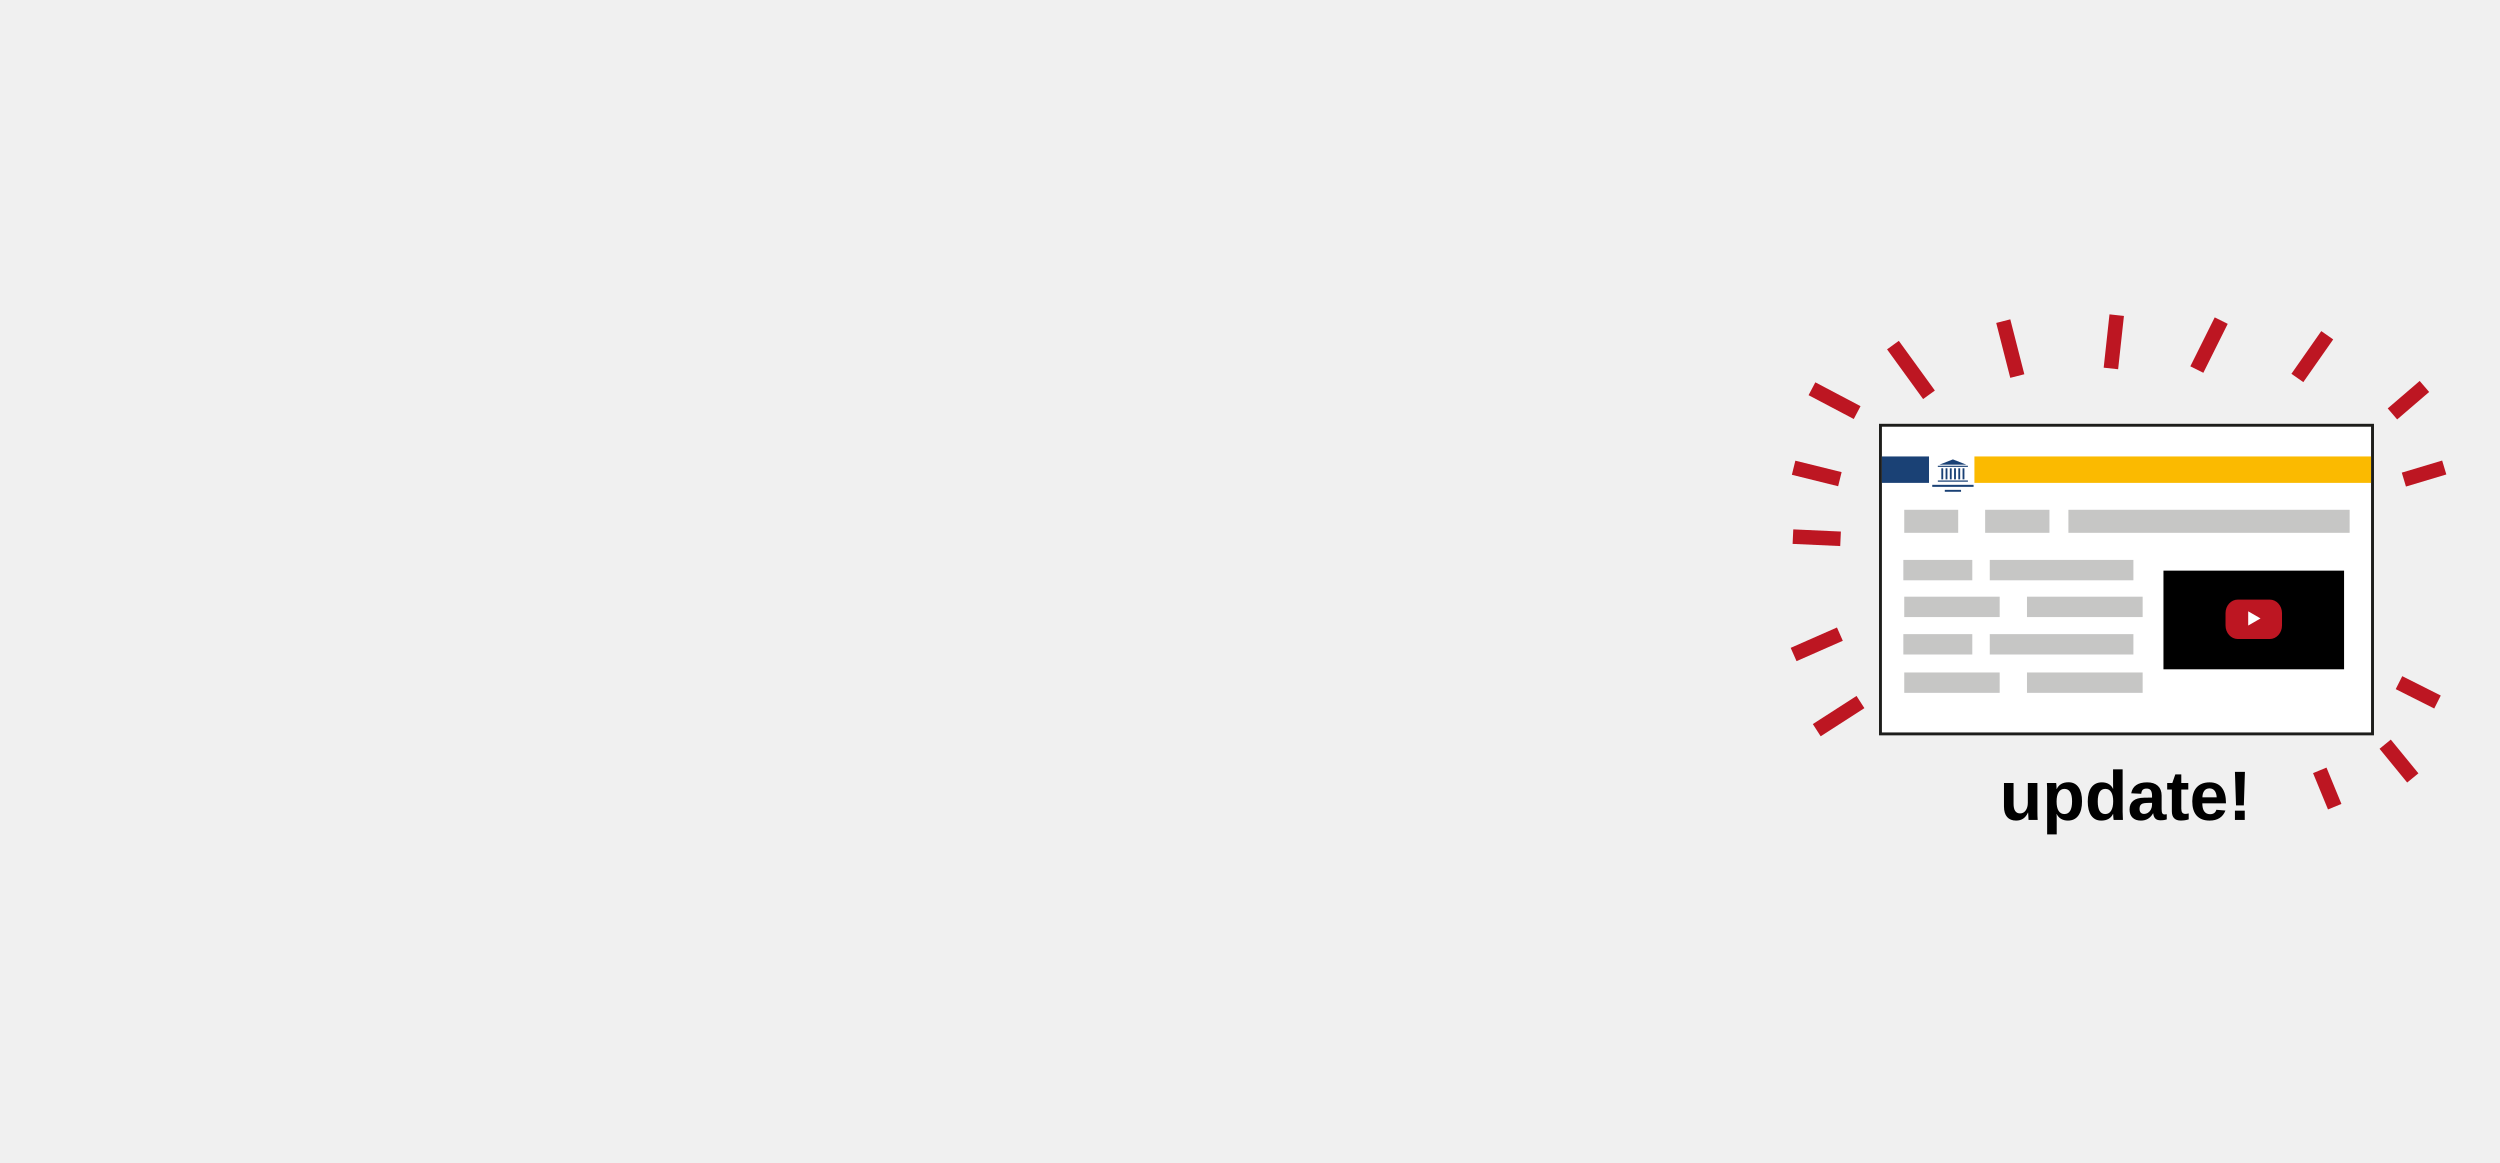
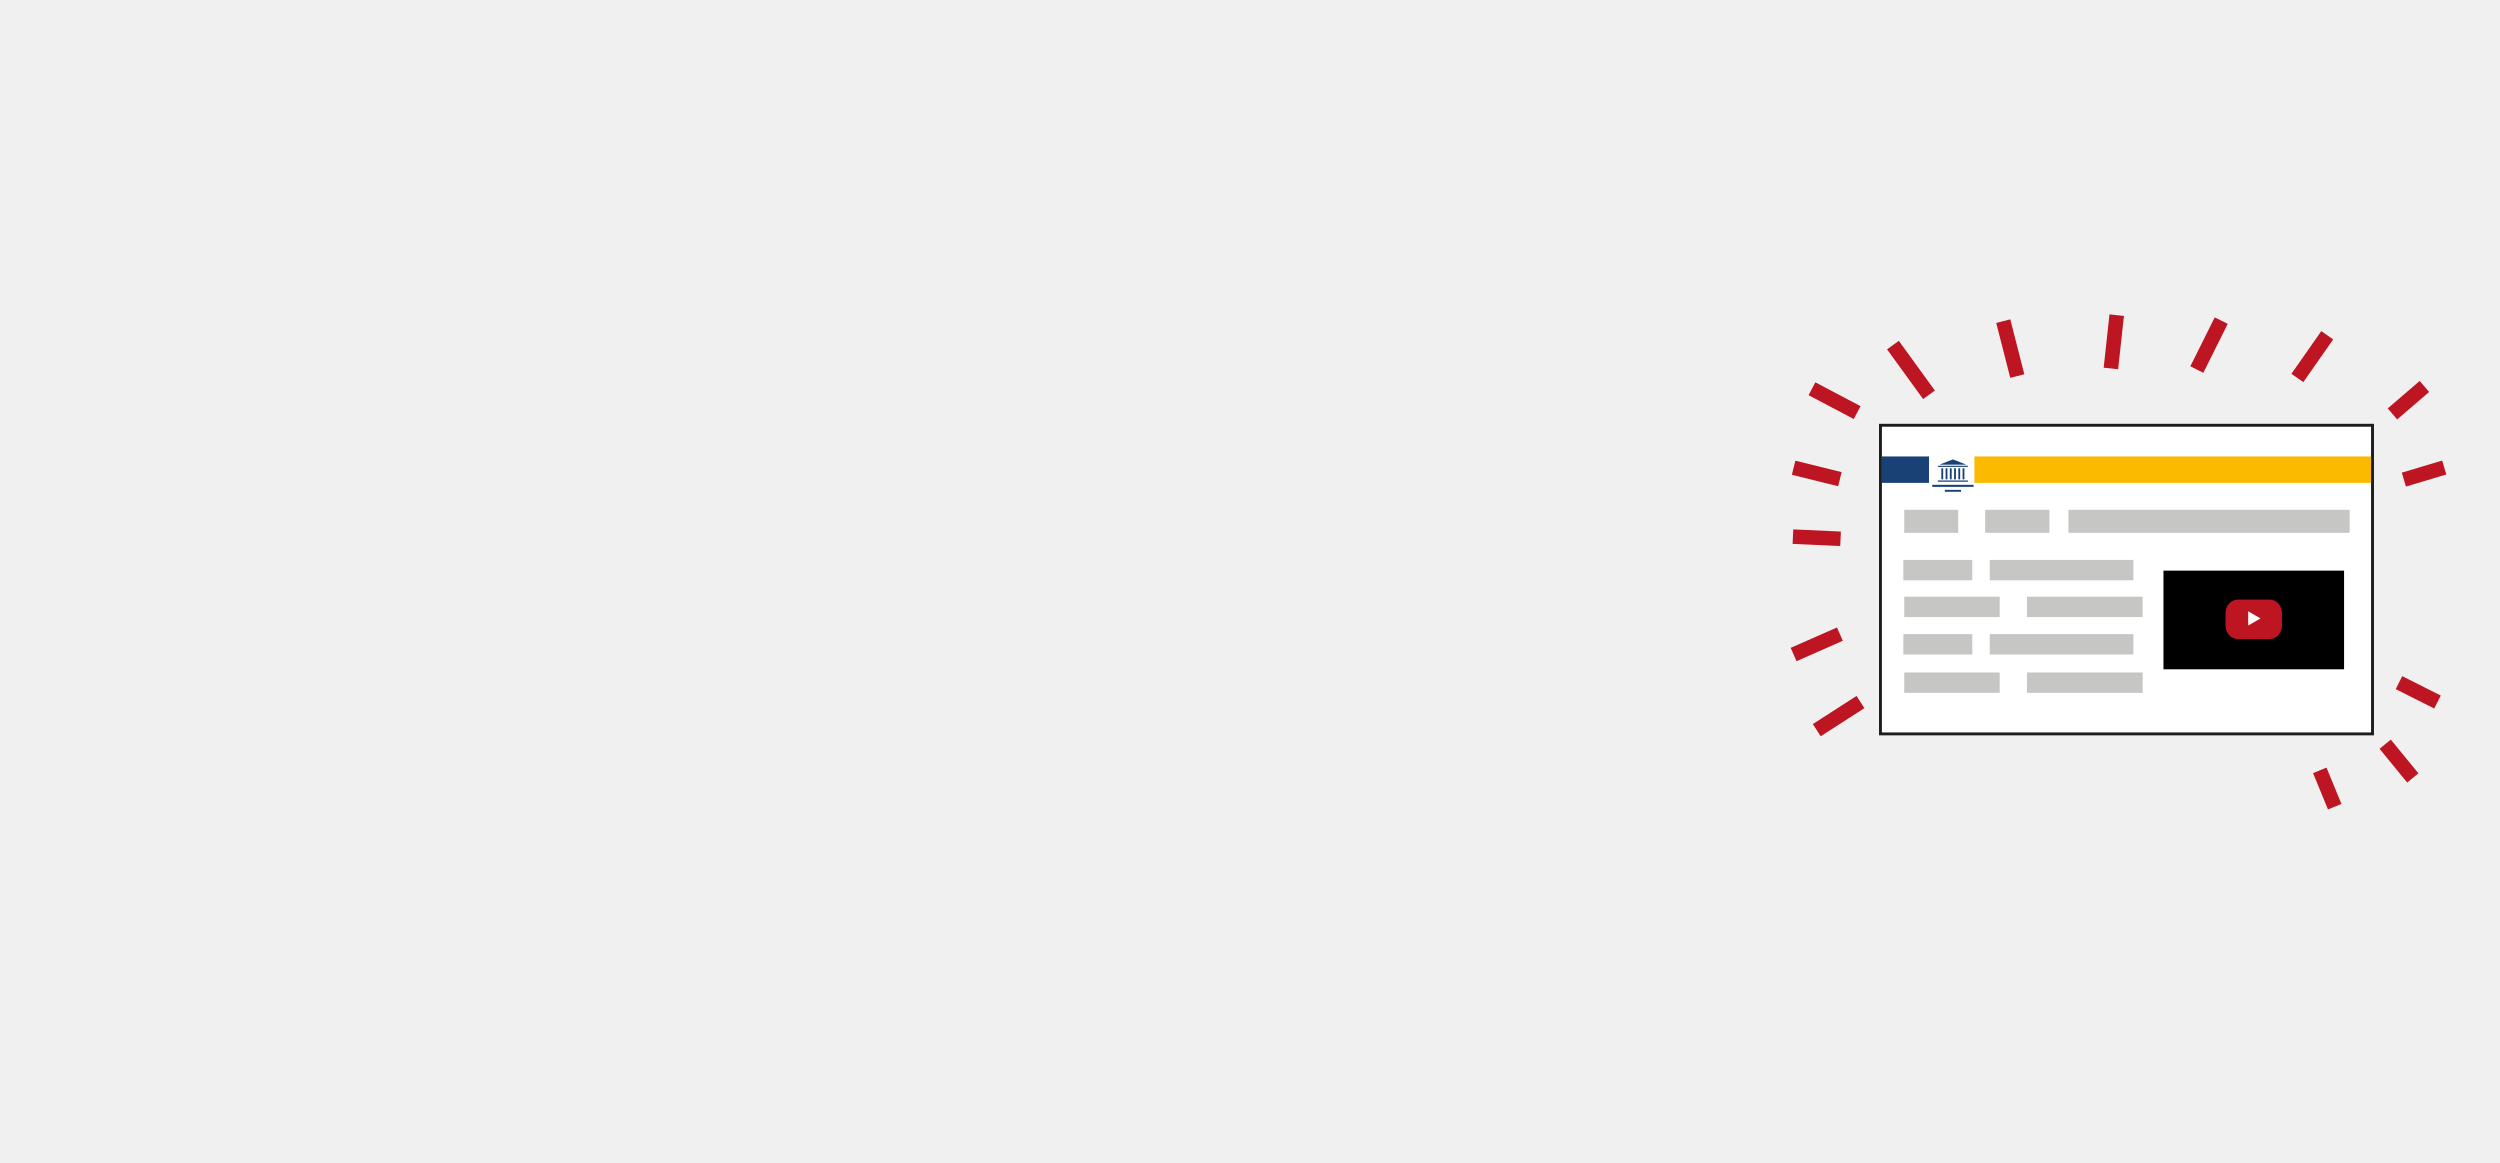
<svg xmlns="http://www.w3.org/2000/svg" version="1.1" width="860" height="400">
  <style>
- #highlights line {
-   transform-origin: right bottom;
- }
- @supports (-webkit-appearance:none) {
-   #highlights line {
-     animation: rotate 1.5s linear infinite alternate;
+   @supports (-webkit-appearance:none) {
+     #slide {
+       transform-origin: center center;
+       animation: rotate 2.5s ease-in-out infinite alternate;
+     }
  }
-   #highlights line:nth-child(even) {
-     animation: rotate 1.5s linear infinite alternate-reverse;
+   @keyframes rotate {
+     from { transform: rotate(-2deg); }
+     to   { transform: rotate( 2deg); }
  }
- }
- @keyframes rotate {
-   from { transform: rotate(-10deg); }
-   to   { transform: rotate( 10deg); }
- }
- </style>
-   <g>
+   </style>
+   <g id="slide">
    <g>
      <rect x="646.88" y="146.29" fill="#FFFFFF" width="169.27" height="106.17" />
      <path fill="#1D1D1B" d="M815.64,146.79v105.17H647.38V146.79H815.64 M816.64,145.79h-1H647.38h-1v1v105.17v1h1h168.27h1v-1     V146.79V145.79L816.64,145.79z" />
    </g>
    <rect x="679.2" y="157.02" fill="#FBBA00" width="136.44" height="9.09" />
    <rect x="647.38" y="157.02" fill="#1A4175" width="16.2" height="9.09" />
    <g>
      <rect x="666.61" y="165.28" fill="#1A4175" width="10.35" height="0.43" />
      <rect x="666.61" y="160.22" fill="#1A4175" width="10.35" height="0.39" />
      <rect x="664.69" y="166.78" fill="#1A4175" width="14.22" height="0.7" />
      <rect x="669.01" y="168.51" fill="#1A4175" width="5.59" height="0.66" />
      <polygon fill="#1A4175" points="671.8,158.03 667.15,159.85 676.43,159.85    " />
      <rect x="667.82" y="161.09" fill="#1A4175" width="0.64" height="3.81" />
      <rect x="669.28" y="161.09" fill="#1A4175" width="0.64" height="3.81" />
      <rect x="670.74" y="161.09" fill="#1A4175" width="0.64" height="3.81" />
      <rect x="672.2" y="161.09" fill="#1A4175" width="0.64" height="3.81" />
      <rect x="673.66" y="161.09" fill="#1A4175" width="0.64" height="3.81" />
      <rect x="675.12" y="161.09" fill="#1A4175" width="0.64" height="3.81" />
    </g>
+     <rect x="697.28" y="205.26" fill="#C6C6C5" width="39.79" height="7.01" />
+     <rect x="655.06" y="205.26" fill="#C6C6C5" width="32.83" height="7.01" />
+     <rect x="654.75" y="192.61" fill="#C6C6C5" width="23.72" height="7.01" />
+     <rect x="684.48" y="192.61" fill="#C6C6C5" width="49.41" height="7.01" />
+     <rect x="655.06" y="175.37" fill="#C6C6C5" width="18.56" height="7.92" />
+     <rect x="682.89" y="175.37" fill="#C6C6C5" width="22.12" height="7.92" />
+     <rect x="711.53" y="175.37" fill="#C6C6C5" width="96.75" height="7.92" />
+     <rect x="654.75" y="218.14" fill="#C6C6C5" width="23.72" height="7.01" />
+     <rect x="684.48" y="218.14" fill="#C6C6C5" width="49.41" height="7.01" />
+     <rect x="697.28" y="231.33" fill="#C6C6C5" width="39.79" height="7.01" />
+     <rect x="655.06" y="231.33" fill="#C6C6C5" width="32.83" height="7.01" />
+     <g>
+       <rect x="744.23" y="196.3" width="62.13" height="33.94" />
+       <path fill="#BD1622" d="M785.01,215.16c0,2.58-1.89,4.66-4.21,4.66h-11.01c-2.33,0-4.21-2.09-4.21-4.66v-4.24         c0-2.58,1.89-4.66,4.21-4.66h11.01c2.33,0,4.21,2.09,4.21,4.66V215.16z" />
+       <polygon fill="#FFFFFF" points="773.38,210.29 777.62,212.74 773.38,215.19   " />
+     </g>
  </g>
-   <rect x="697.28" y="205.26" fill="#C6C6C5" width="39.79" height="7.01" />
-   <rect x="655.06" y="205.26" fill="#C6C6C5" width="32.83" height="7.01" />
-   <rect x="654.75" y="192.61" fill="#C6C6C5" width="23.72" height="7.01" />
-   <rect x="684.48" y="192.61" fill="#C6C6C5" width="49.41" height="7.01" />
-   <rect x="655.06" y="175.37" fill="#C6C6C5" width="18.56" height="7.92" />
-   <rect x="682.89" y="175.37" fill="#C6C6C5" width="22.12" height="7.92" />
-   <rect x="711.53" y="175.37" fill="#C6C6C5" width="96.75" height="7.92" />
-   <rect x="654.75" y="218.14" fill="#C6C6C5" width="23.72" height="7.01" />
-   <rect x="684.48" y="218.14" fill="#C6C6C5" width="49.41" height="7.01" />
-   <rect x="697.28" y="231.33" fill="#C6C6C5" width="39.79" height="7.01" />
-   <rect x="655.06" y="231.33" fill="#C6C6C5" width="32.83" height="7.01" />
-   <g>
-     <rect x="744.23" y="196.3" width="62.13" height="33.94" />
-     <path fill="#BD1622" d="M785.01,215.16c0,2.58-1.89,4.66-4.21,4.66h-11.01c-2.33,0-4.21-2.09-4.21-4.66v-4.24    c0-2.58,1.89-4.66,4.21-4.66h11.01c2.33,0,4.21,2.09,4.21,4.66V215.16z" />
-     <polygon fill="#FFFFFF" points="773.38,210.29 777.62,212.74 773.38,215.19   " />
-   </g>
-   <text transform="matrix(1 0 0 1 687.8828 282.0488)" style="font-family: Arial; font-size: 24px; font-weight: bold">update!</text>
  <g id="highlights">
    <line fill="none" stroke="#BD1622" stroke-width="5" stroke-miterlimit="10" x1="651.17" y1="118.71" x2="663.57" y2="135.81" />
    <line fill="none" stroke="#BD1622" stroke-width="5" stroke-miterlimit="10" x1="689.12" y1="110.47" x2="693.95" y2="129.36" />
    <line fill="none" stroke="#BD1622" stroke-width="5" stroke-miterlimit="10" x1="728.15" y1="108.41" x2="726.15" y2="126.75" />
    <line fill="none" stroke="#BD1622" stroke-width="5" stroke-miterlimit="10" x1="764.1" y1="110.29" x2="755.71" y2="127.13" />
    <line fill="none" stroke="#BD1622" stroke-width="5" stroke-miterlimit="10" x1="800.57" y1="115.33" x2="790.29" y2="130.02" />
    <line fill="none" stroke="#BD1622" stroke-width="5" stroke-miterlimit="10" x1="638.86" y1="141.93" x2="623.31" y2="133.73" />
    <line fill="none" stroke="#BD1622" stroke-width="5" stroke-miterlimit="10" x1="632.92" y1="164.84" x2="617" y2="160.9" />
    <line fill="none" stroke="#BD1622" stroke-width="5" stroke-miterlimit="10" x1="633.15" y1="185.35" x2="616.77" y2="184.6" />
    <line fill="none" stroke="#BD1622" stroke-width="5" stroke-miterlimit="10" x1="632.92" y1="218.14" x2="617" y2="225.15" />
    <line fill="none" stroke="#BD1622" stroke-width="5" stroke-miterlimit="10" x1="640" y1="241.5" x2="624.96" y2="251.18" />
    <line fill="none" stroke="#BD1622" stroke-width="5" stroke-miterlimit="10" x1="798" y1="265" x2="803.14" y2="277.5" />
    <line fill="none" stroke="#BD1622" stroke-width="5" stroke-miterlimit="10" x1="820.5" y1="256" x2="830" y2="267.61" />
    <line fill="none" stroke="#BD1622" stroke-width="5" stroke-miterlimit="10" x1="825.25" y1="234.83" x2="838.5" y2="241.5" />
    <line fill="none" stroke="#BD1622" stroke-width="5" stroke-miterlimit="10" x1="823" y1="142.39" x2="834" y2="132.94" />
    <line fill="none" stroke="#BD1622" stroke-width="5" stroke-miterlimit="10" x1="826.93" y1="164.98" x2="840.82" y2="160.82" />
  </g>
</svg>
